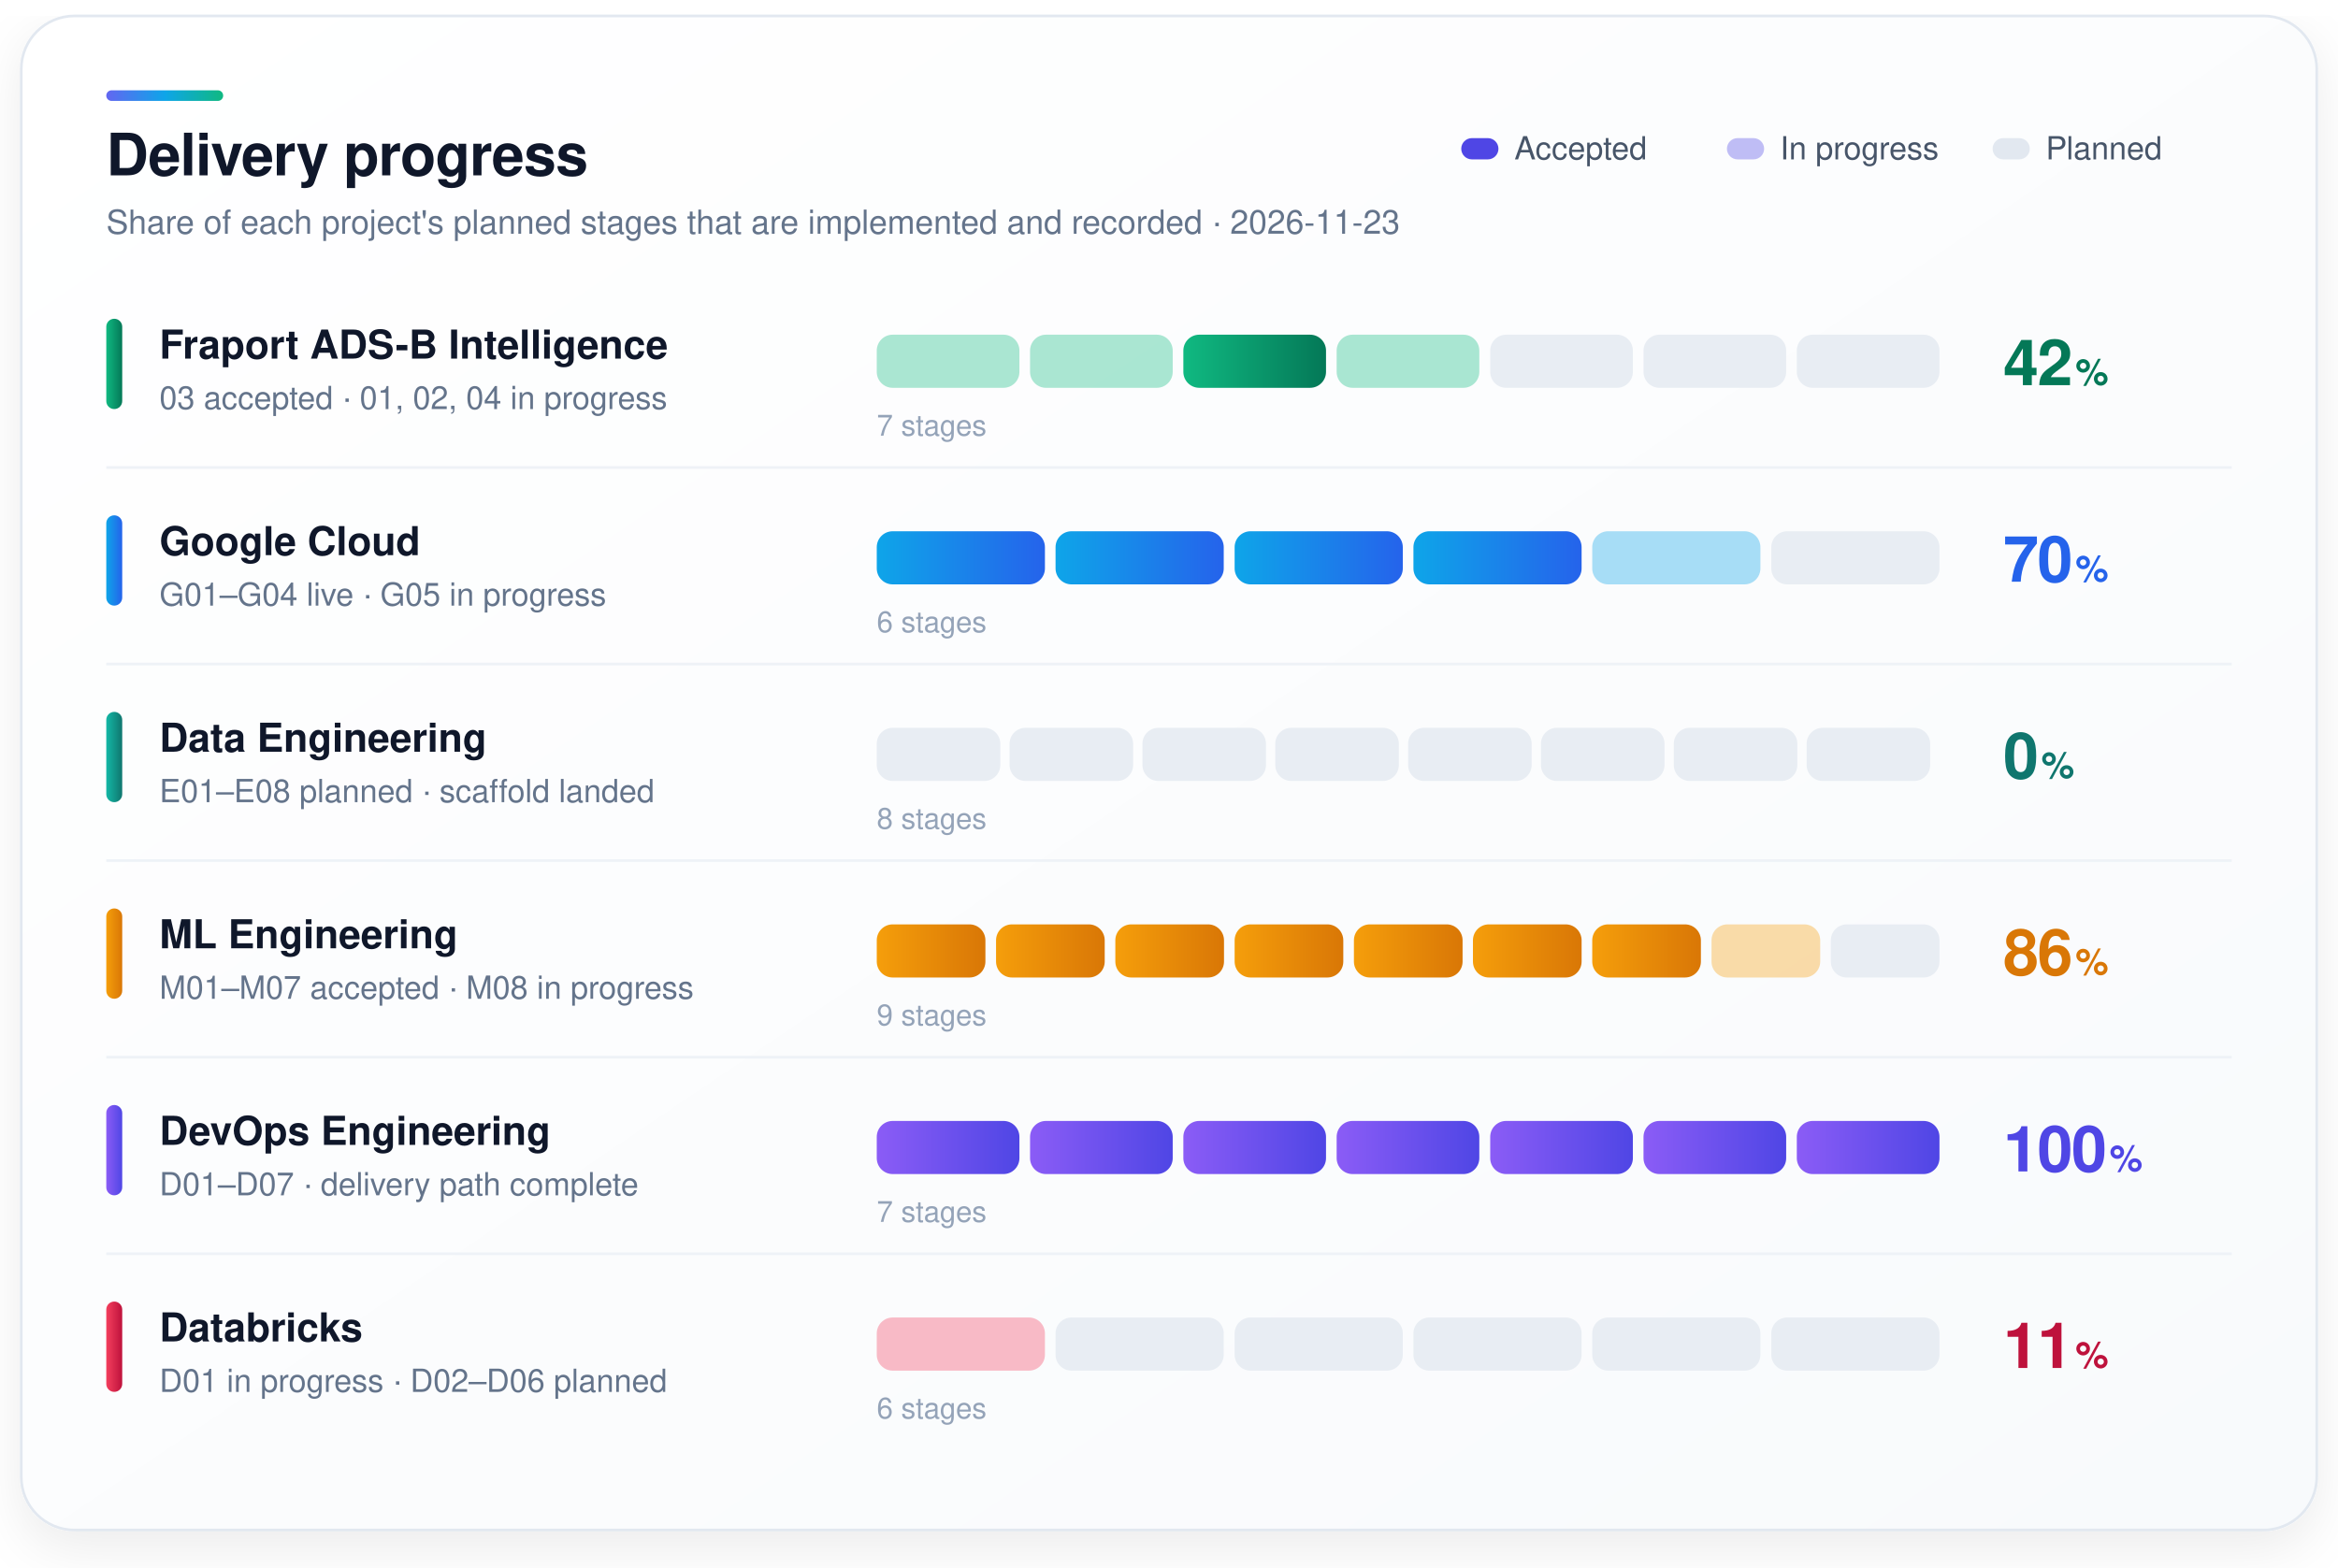
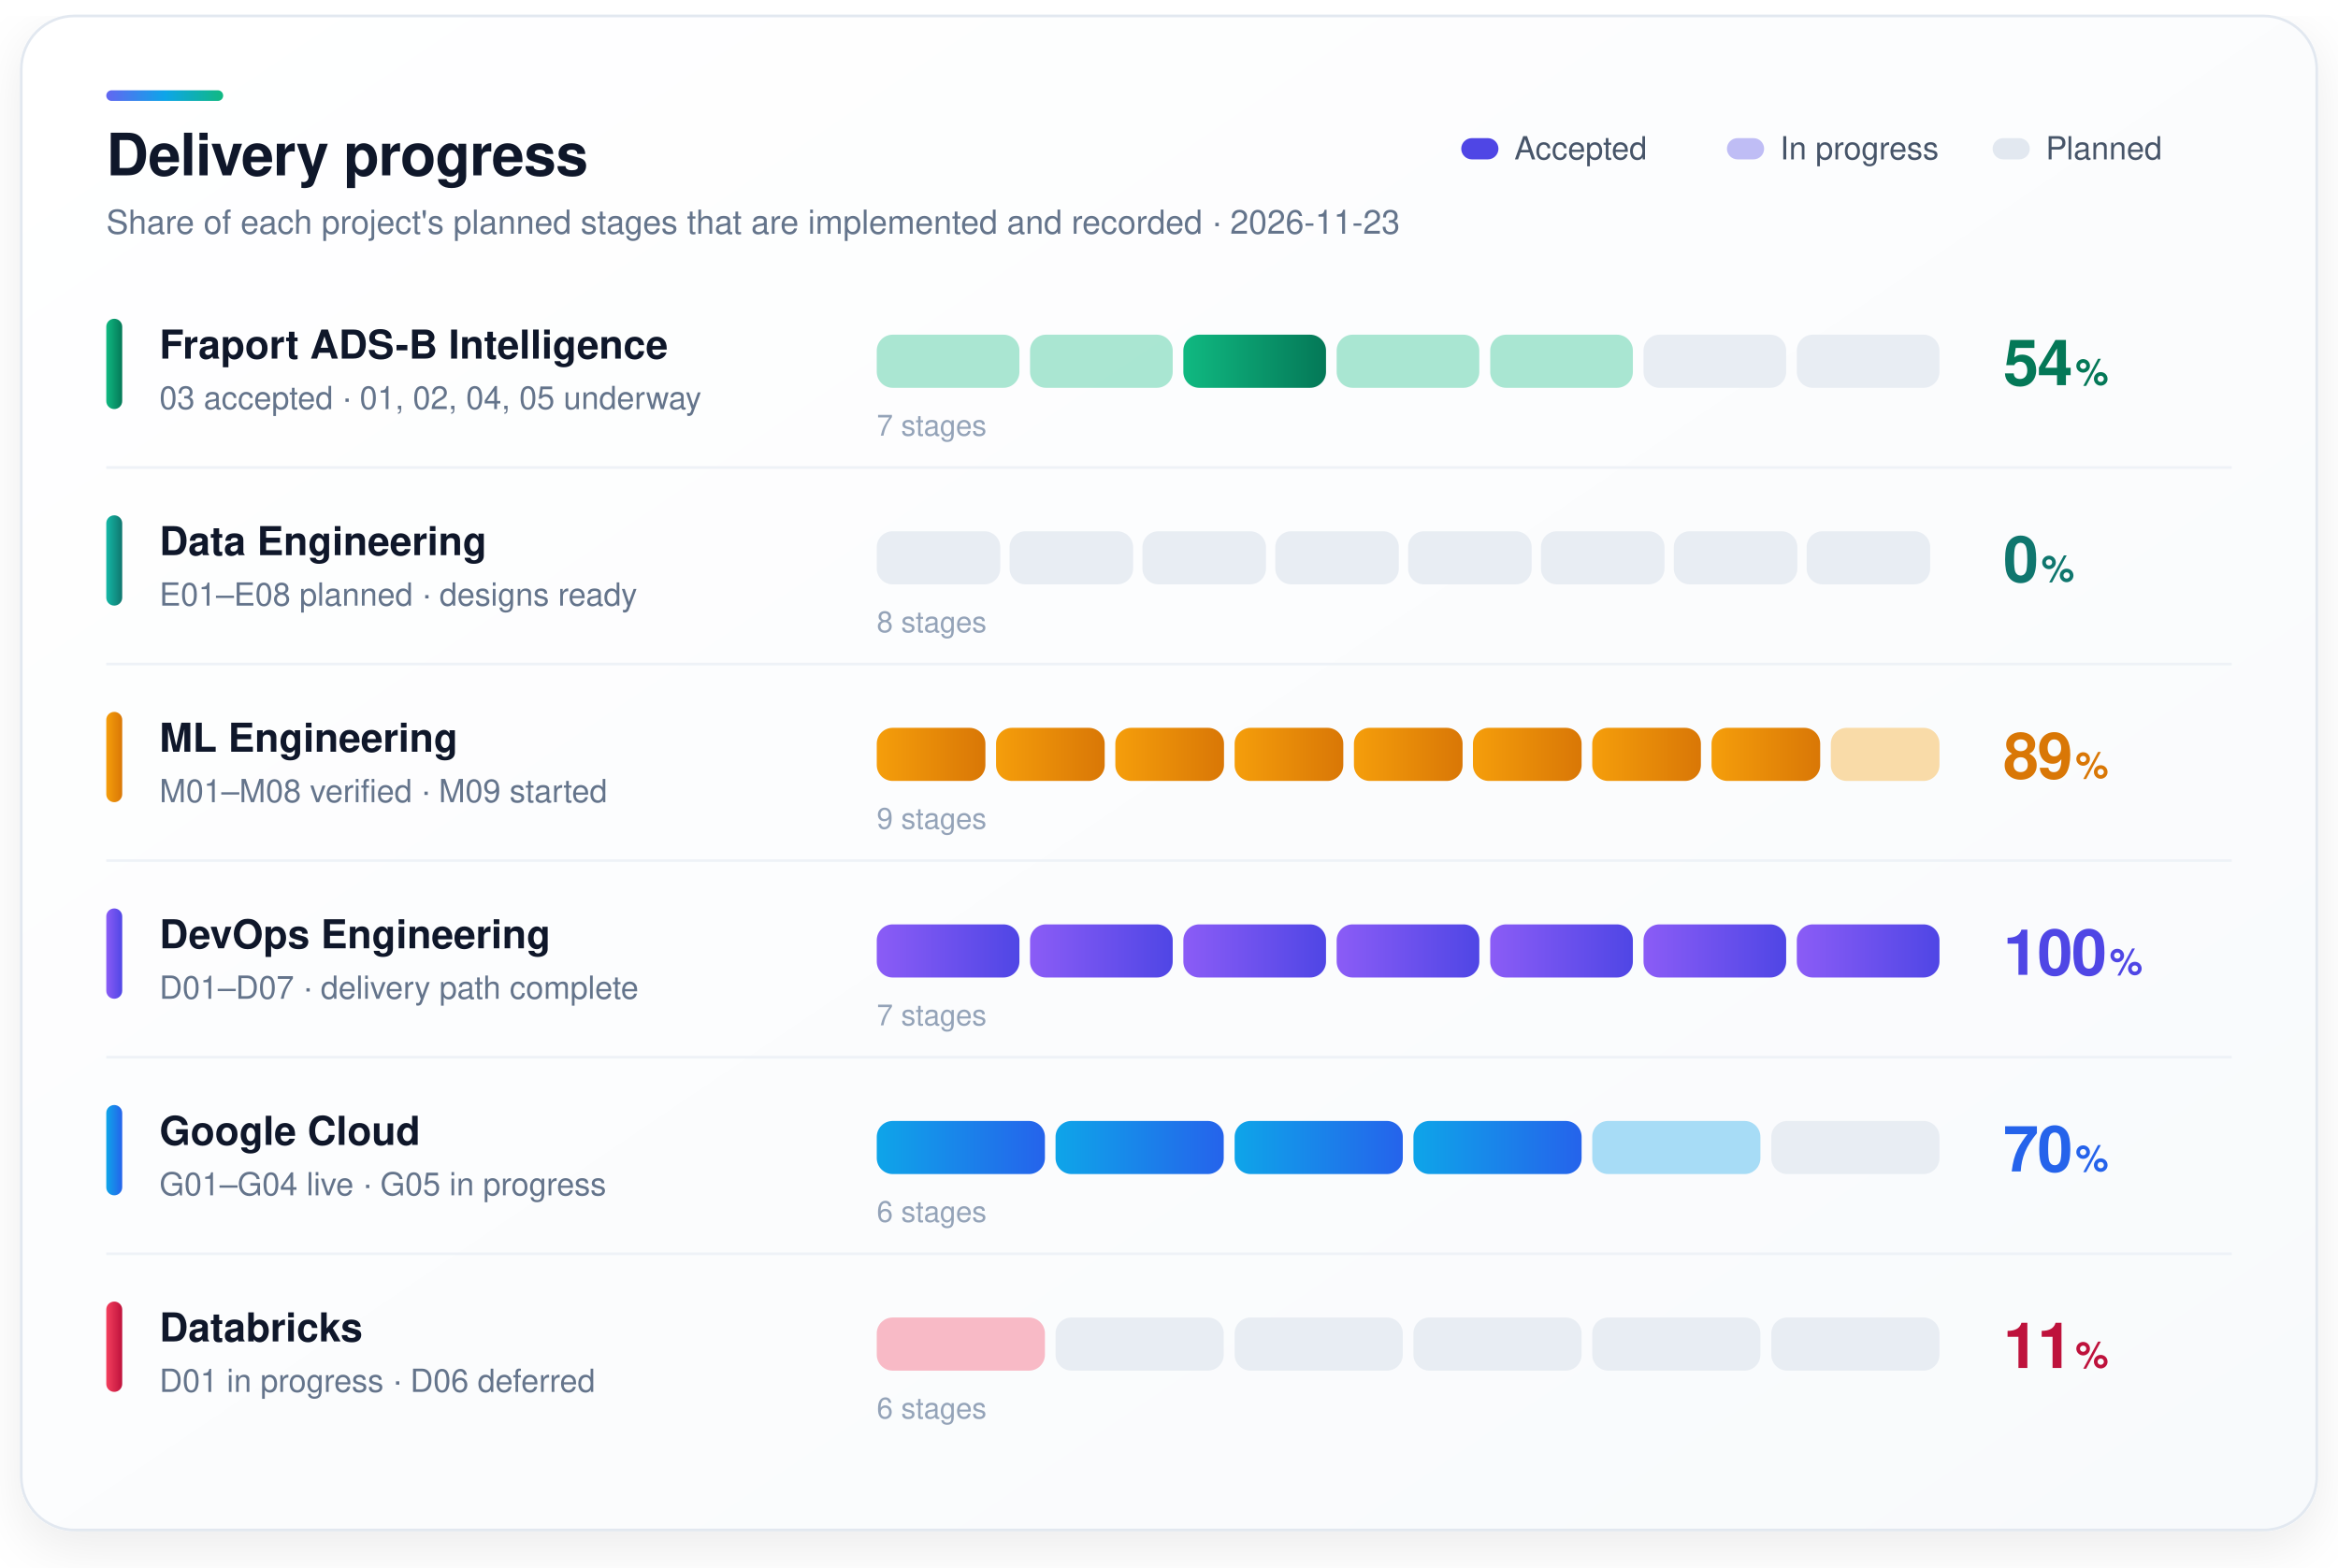
<svg xmlns="http://www.w3.org/2000/svg" width="880" height="590" viewBox="0 0 880 590" font-family="Segoe UI, -apple-system, Helvetica, Arial, sans-serif">
  <defs>
    <linearGradient id="bg" x1="0" y1="0" x2="1" y2="1">
      <stop offset="0" stop-color="#ffffff" />
      <stop offset="1" stop-color="#f8fafc" />
    </linearGradient>
    <linearGradient id="hl" x1="0" x2="1">
      <stop offset="0" stop-color="#6366f1" />
      <stop offset="0.5" stop-color="#0ea5e9" />
      <stop offset="1" stop-color="#10b981" />
    </linearGradient>
    <filter id="sh" x="-5%" y="-5%" width="110%" height="115%">
      <feDropShadow dx="0" dy="6" stdDeviation="10" flood-color="#0f172a" flood-opacity="0.08" />
    </filter>
    <linearGradient id="g0" x1="0" x2="1">
      <stop offset="0" stop-color="#8b5cf6" />
      <stop offset="1" stop-color="#4f46e5" />
    </linearGradient>
    <linearGradient id="g1" x1="0" x2="1">
      <stop offset="0" stop-color="#0ea5e9" />
      <stop offset="1" stop-color="#2563eb" />
    </linearGradient>
    <linearGradient id="g2" x1="0" x2="1">
      <stop offset="0" stop-color="#10b981" />
      <stop offset="1" stop-color="#047857" />
    </linearGradient>
    <linearGradient id="g3" x1="0" x2="1">
      <stop offset="0" stop-color="#f59e0b" />
      <stop offset="1" stop-color="#d97706" />
    </linearGradient>
    <linearGradient id="g4" x1="0" x2="1">
      <stop offset="0" stop-color="#f43f5e" />
      <stop offset="1" stop-color="#be123c" />
    </linearGradient>
    <linearGradient id="g5" x1="0" x2="1">
      <stop offset="0" stop-color="#14b8a6" />
      <stop offset="1" stop-color="#0f766e" />
    </linearGradient>
  </defs>
  <rect x="8" y="6" width="864" height="570" rx="20" fill="url(#bg)" stroke="#e2e8f0" filter="url(#sh)" />
  <rect x="40" y="34" width="44" height="4" rx="2" fill="url(#hl)" />
  <text x="40" y="66" fill="#0f172a" font-size="22" font-weight="700" letter-spacing="-0.3">Delivery progress</text>
  <text x="40" y="88" fill="#64748b" font-size="12.5">Share of each project's planned stages that are implemented and recorded · 2026-11-23</text>
  <rect x="550" y="52" width="14" height="8" rx="4" fill="#4f46e5" fill-opacity="1" />
  <text x="570" y="60" fill="#475569" font-size="12">Accepted</text>
  <rect x="650" y="52" width="14" height="8" rx="4" fill="#4f46e5" fill-opacity="0.35" />
  <text x="670" y="60" fill="#475569" font-size="12">In progress</text>
  <rect x="750" y="52" width="14" height="8" rx="4" fill="#e2e8f0" fill-opacity="1" />
  <text x="770" y="60" fill="#475569" font-size="12">Planned</text>
  <rect x="40" y="120" width="6" height="34" rx="3" fill="url(#g2)" />
  <text x="60" y="135" fill="#0f172a" font-size="15" font-weight="650">Fraport ADS-B Intelligence</text>
-   <text x="60" y="154" fill="#64748b" font-size="12">03 accepted · 01, 02, 04 in progress</text>
+   <text x="60" y="154" fill="#64748b" font-size="12">03 accepted · 01, 02, 04, 05 underway</text>
  <rect x="330.0" y="126" width="53.7" height="20" rx="6" fill="#10b981" fill-opacity="0.35" />
  <rect x="387.7" y="126" width="53.7" height="20" rx="6" fill="#10b981" fill-opacity="0.35" />
  <rect x="445.4" y="126" width="53.7" height="20" rx="6" fill="url(#g2)" />
  <rect x="503.1" y="126" width="53.7" height="20" rx="6" fill="#10b981" fill-opacity="0.35" />
-   <rect x="560.9" y="126" width="53.7" height="20" rx="6" fill="#e8edf3" />
+   <rect x="560.9" y="126" width="53.7" height="20" rx="6" fill="#10b981" fill-opacity="0.35" />
  <rect x="618.6" y="126" width="53.7" height="20" rx="6" fill="#e8edf3" />
  <rect x="676.3" y="126" width="53.7" height="20" rx="6" fill="#e8edf3" />
-   <text x="754" y="145" fill="#047857" font-size="24" font-weight="700" letter-spacing="-0.5">42<tspan font-size="14" font-weight="600" dx="1">%</tspan>
+   <text x="754" y="145" fill="#047857" font-size="24" font-weight="700" letter-spacing="-0.5">54<tspan font-size="14" font-weight="600" dx="1">%</tspan>
  </text>
  <text x="330" y="164" fill="#94a3b8" font-size="11">7 stages</text>
  <line x1="40" x2="840" y1="176" y2="176" stroke="#eef2f7" />
-   <rect x="40" y="194" width="6" height="34" rx="3" fill="url(#g1)" />
-   <text x="60" y="209" fill="#0f172a" font-size="15" font-weight="650">Google Cloud</text>
-   <text x="60" y="228" fill="#64748b" font-size="12">G01–G04 live · G05 in progress</text>
-   <rect x="330.0" y="200" width="63.3" height="20" rx="6" fill="url(#g1)" />
-   <rect x="397.3" y="200" width="63.3" height="20" rx="6" fill="url(#g1)" />
-   <rect x="464.7" y="200" width="63.3" height="20" rx="6" fill="url(#g1)" />
-   <rect x="532.0" y="200" width="63.3" height="20" rx="6" fill="url(#g1)" />
-   <rect x="599.3" y="200" width="63.3" height="20" rx="6" fill="#0ea5e9" fill-opacity="0.35" />
-   <rect x="666.7" y="200" width="63.3" height="20" rx="6" fill="#e8edf3" />
-   <text x="754" y="219" fill="#2563eb" font-size="24" font-weight="700" letter-spacing="-0.5">70<tspan font-size="14" font-weight="600" dx="1">%</tspan>
+   <rect x="40" y="194" width="6" height="34" rx="3" fill="url(#g5)" />
+   <text x="60" y="209" fill="#0f172a" font-size="15" font-weight="650">Data Engineering</text>
+   <text x="60" y="228" fill="#64748b" font-size="12">E01–E08 planned · designs ready</text>
+   <rect x="330.0" y="200" width="46.5" height="20" rx="6" fill="#e8edf3" />
+   <rect x="380.0" y="200" width="46.5" height="20" rx="6" fill="#e8edf3" />
+   <rect x="430.0" y="200" width="46.5" height="20" rx="6" fill="#e8edf3" />
+   <rect x="480.0" y="200" width="46.5" height="20" rx="6" fill="#e8edf3" />
+   <rect x="530.0" y="200" width="46.5" height="20" rx="6" fill="#e8edf3" />
+   <rect x="580.0" y="200" width="46.5" height="20" rx="6" fill="#e8edf3" />
+   <rect x="630.0" y="200" width="46.5" height="20" rx="6" fill="#e8edf3" />
+   <rect x="680.0" y="200" width="46.5" height="20" rx="6" fill="#e8edf3" />
+   <text x="754" y="219" fill="#0f766e" font-size="24" font-weight="700" letter-spacing="-0.5">0<tspan font-size="14" font-weight="600" dx="1">%</tspan>
  </text>
-   <text x="330" y="238" fill="#94a3b8" font-size="11">6 stages</text>
+   <text x="330" y="238" fill="#94a3b8" font-size="11">8 stages</text>
  <line x1="40" x2="840" y1="250" y2="250" stroke="#eef2f7" />
-   <rect x="40" y="268" width="6" height="34" rx="3" fill="url(#g5)" />
-   <text x="60" y="283" fill="#0f172a" font-size="15" font-weight="650">Data Engineering</text>
-   <text x="60" y="302" fill="#64748b" font-size="12">E01–E08 planned · scaffold landed</text>
-   <rect x="330.0" y="274" width="46.5" height="20" rx="6" fill="#e8edf3" />
-   <rect x="380.0" y="274" width="46.5" height="20" rx="6" fill="#e8edf3" />
-   <rect x="430.0" y="274" width="46.5" height="20" rx="6" fill="#e8edf3" />
-   <rect x="480.0" y="274" width="46.5" height="20" rx="6" fill="#e8edf3" />
-   <rect x="530.0" y="274" width="46.5" height="20" rx="6" fill="#e8edf3" />
-   <rect x="580.0" y="274" width="46.5" height="20" rx="6" fill="#e8edf3" />
-   <rect x="630.0" y="274" width="46.5" height="20" rx="6" fill="#e8edf3" />
-   <rect x="680.0" y="274" width="46.5" height="20" rx="6" fill="#e8edf3" />
-   <text x="754" y="293" fill="#0f766e" font-size="24" font-weight="700" letter-spacing="-0.5">0<tspan font-size="14" font-weight="600" dx="1">%</tspan>
+   <rect x="40" y="268" width="6" height="34" rx="3" fill="url(#g3)" />
+   <text x="60" y="283" fill="#0f172a" font-size="15" font-weight="650">ML Engineering</text>
+   <text x="60" y="302" fill="#64748b" font-size="12">M01–M08 verified · M09 started</text>
+   <rect x="330.0" y="274" width="40.9" height="20" rx="6" fill="url(#g3)" />
+   <rect x="374.9" y="274" width="40.9" height="20" rx="6" fill="url(#g3)" />
+   <rect x="419.8" y="274" width="40.9" height="20" rx="6" fill="url(#g3)" />
+   <rect x="464.7" y="274" width="40.9" height="20" rx="6" fill="url(#g3)" />
+   <rect x="509.6" y="274" width="40.9" height="20" rx="6" fill="url(#g3)" />
+   <rect x="554.4" y="274" width="40.9" height="20" rx="6" fill="url(#g3)" />
+   <rect x="599.3" y="274" width="40.9" height="20" rx="6" fill="url(#g3)" />
+   <rect x="644.2" y="274" width="40.9" height="20" rx="6" fill="url(#g3)" />
+   <rect x="689.1" y="274" width="40.9" height="20" rx="6" fill="#f59e0b" fill-opacity="0.35" />
+   <text x="754" y="293" fill="#d97706" font-size="24" font-weight="700" letter-spacing="-0.5">89<tspan font-size="14" font-weight="600" dx="1">%</tspan>
  </text>
-   <text x="330" y="312" fill="#94a3b8" font-size="11">8 stages</text>
+   <text x="330" y="312" fill="#94a3b8" font-size="11">9 stages</text>
  <line x1="40" x2="840" y1="324" y2="324" stroke="#eef2f7" />
-   <rect x="40" y="342" width="6" height="34" rx="3" fill="url(#g3)" />
-   <text x="60" y="357" fill="#0f172a" font-size="15" font-weight="650">ML Engineering</text>
-   <text x="60" y="376" fill="#64748b" font-size="12">M01–M07 accepted · M08 in progress</text>
-   <rect x="330.0" y="348" width="40.9" height="20" rx="6" fill="url(#g3)" />
-   <rect x="374.9" y="348" width="40.9" height="20" rx="6" fill="url(#g3)" />
-   <rect x="419.8" y="348" width="40.9" height="20" rx="6" fill="url(#g3)" />
-   <rect x="464.7" y="348" width="40.9" height="20" rx="6" fill="url(#g3)" />
-   <rect x="509.6" y="348" width="40.9" height="20" rx="6" fill="url(#g3)" />
-   <rect x="554.4" y="348" width="40.9" height="20" rx="6" fill="url(#g3)" />
-   <rect x="599.3" y="348" width="40.9" height="20" rx="6" fill="url(#g3)" />
-   <rect x="644.2" y="348" width="40.9" height="20" rx="6" fill="#f59e0b" fill-opacity="0.35" />
-   <rect x="689.1" y="348" width="40.9" height="20" rx="6" fill="#e8edf3" />
-   <text x="754" y="367" fill="#d97706" font-size="24" font-weight="700" letter-spacing="-0.5">86<tspan font-size="14" font-weight="600" dx="1">%</tspan>
+   <rect x="40" y="342" width="6" height="34" rx="3" fill="url(#g0)" />
+   <text x="60" y="357" fill="#0f172a" font-size="15" font-weight="650">DevOps Engineering</text>
+   <text x="60" y="376" fill="#64748b" font-size="12">D01–D07 · delivery path complete</text>
+   <rect x="330.0" y="348" width="53.7" height="20" rx="6" fill="url(#g0)" />
+   <rect x="387.7" y="348" width="53.7" height="20" rx="6" fill="url(#g0)" />
+   <rect x="445.4" y="348" width="53.7" height="20" rx="6" fill="url(#g0)" />
+   <rect x="503.1" y="348" width="53.7" height="20" rx="6" fill="url(#g0)" />
+   <rect x="560.9" y="348" width="53.7" height="20" rx="6" fill="url(#g0)" />
+   <rect x="618.6" y="348" width="53.7" height="20" rx="6" fill="url(#g0)" />
+   <rect x="676.3" y="348" width="53.7" height="20" rx="6" fill="url(#g0)" />
+   <text x="754" y="367" fill="#4f46e5" font-size="24" font-weight="700" letter-spacing="-0.5">100<tspan font-size="14" font-weight="600" dx="1">%</tspan>
  </text>
-   <text x="330" y="386" fill="#94a3b8" font-size="11">9 stages</text>
+   <text x="330" y="386" fill="#94a3b8" font-size="11">7 stages</text>
  <line x1="40" x2="840" y1="398" y2="398" stroke="#eef2f7" />
-   <rect x="40" y="416" width="6" height="34" rx="3" fill="url(#g0)" />
-   <text x="60" y="431" fill="#0f172a" font-size="15" font-weight="650">DevOps Engineering</text>
-   <text x="60" y="450" fill="#64748b" font-size="12">D01–D07 · delivery path complete</text>
-   <rect x="330.0" y="422" width="53.7" height="20" rx="6" fill="url(#g0)" />
-   <rect x="387.7" y="422" width="53.7" height="20" rx="6" fill="url(#g0)" />
-   <rect x="445.4" y="422" width="53.7" height="20" rx="6" fill="url(#g0)" />
-   <rect x="503.1" y="422" width="53.7" height="20" rx="6" fill="url(#g0)" />
-   <rect x="560.9" y="422" width="53.7" height="20" rx="6" fill="url(#g0)" />
-   <rect x="618.6" y="422" width="53.7" height="20" rx="6" fill="url(#g0)" />
-   <rect x="676.3" y="422" width="53.7" height="20" rx="6" fill="url(#g0)" />
-   <text x="754" y="441" fill="#4f46e5" font-size="24" font-weight="700" letter-spacing="-0.5">100<tspan font-size="14" font-weight="600" dx="1">%</tspan>
+   <rect x="40" y="416" width="6" height="34" rx="3" fill="url(#g1)" />
+   <text x="60" y="431" fill="#0f172a" font-size="15" font-weight="650">Google Cloud</text>
+   <text x="60" y="450" fill="#64748b" font-size="12">G01–G04 live · G05 in progress</text>
+   <rect x="330.0" y="422" width="63.3" height="20" rx="6" fill="url(#g1)" />
+   <rect x="397.3" y="422" width="63.3" height="20" rx="6" fill="url(#g1)" />
+   <rect x="464.7" y="422" width="63.3" height="20" rx="6" fill="url(#g1)" />
+   <rect x="532.0" y="422" width="63.3" height="20" rx="6" fill="url(#g1)" />
+   <rect x="599.3" y="422" width="63.3" height="20" rx="6" fill="#0ea5e9" fill-opacity="0.35" />
+   <rect x="666.7" y="422" width="63.3" height="20" rx="6" fill="#e8edf3" />
+   <text x="754" y="441" fill="#2563eb" font-size="24" font-weight="700" letter-spacing="-0.5">70<tspan font-size="14" font-weight="600" dx="1">%</tspan>
  </text>
-   <text x="330" y="460" fill="#94a3b8" font-size="11">7 stages</text>
+   <text x="330" y="460" fill="#94a3b8" font-size="11">6 stages</text>
  <line x1="40" x2="840" y1="472" y2="472" stroke="#eef2f7" />
  <rect x="40" y="490" width="6" height="34" rx="3" fill="url(#g4)" />
  <text x="60" y="505" fill="#0f172a" font-size="15" font-weight="650">Databricks</text>
-   <text x="60" y="524" fill="#64748b" font-size="12">D01 in progress · D02–D06 planned</text>
+   <text x="60" y="524" fill="#64748b" font-size="12">D01 in progress · D06 deferred</text>
  <rect x="330.0" y="496" width="63.3" height="20" rx="6" fill="#f43f5e" fill-opacity="0.35" />
  <rect x="397.3" y="496" width="63.3" height="20" rx="6" fill="#e8edf3" />
  <rect x="464.7" y="496" width="63.3" height="20" rx="6" fill="#e8edf3" />
  <rect x="532.0" y="496" width="63.3" height="20" rx="6" fill="#e8edf3" />
  <rect x="599.3" y="496" width="63.3" height="20" rx="6" fill="#e8edf3" />
  <rect x="666.7" y="496" width="63.3" height="20" rx="6" fill="#e8edf3" />
  <text x="754" y="515" fill="#be123c" font-size="24" font-weight="700" letter-spacing="-0.5">11<tspan font-size="14" font-weight="600" dx="1">%</tspan>
  </text>
  <text x="330" y="534" fill="#94a3b8" font-size="11">6 stages</text>
</svg>
